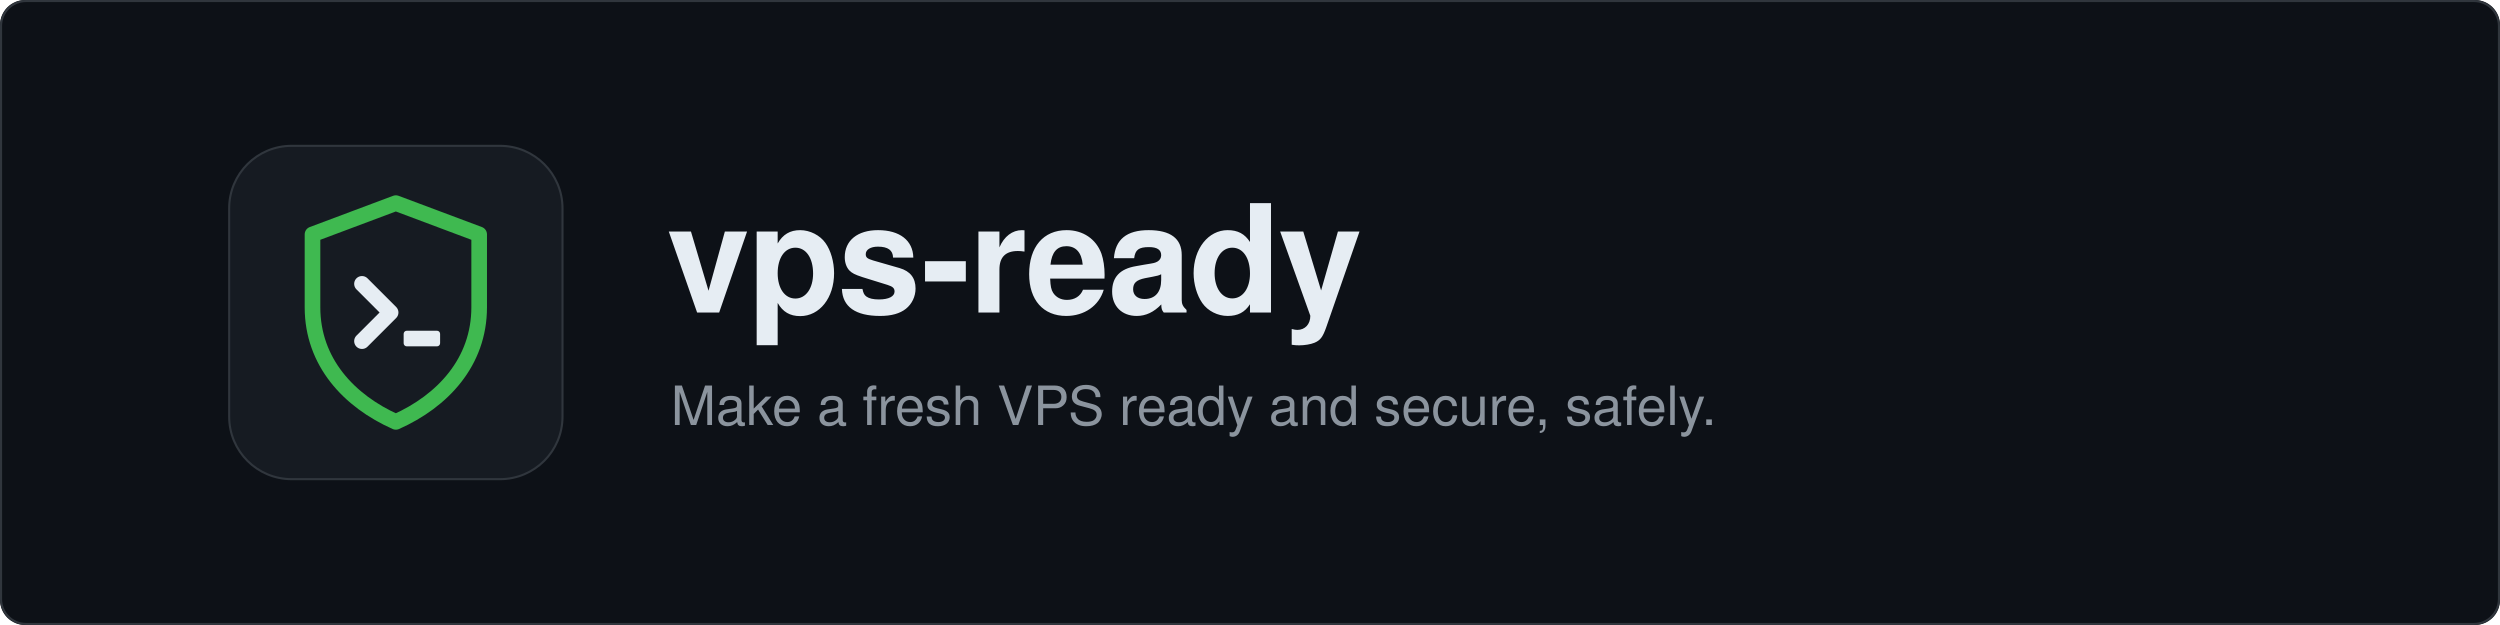
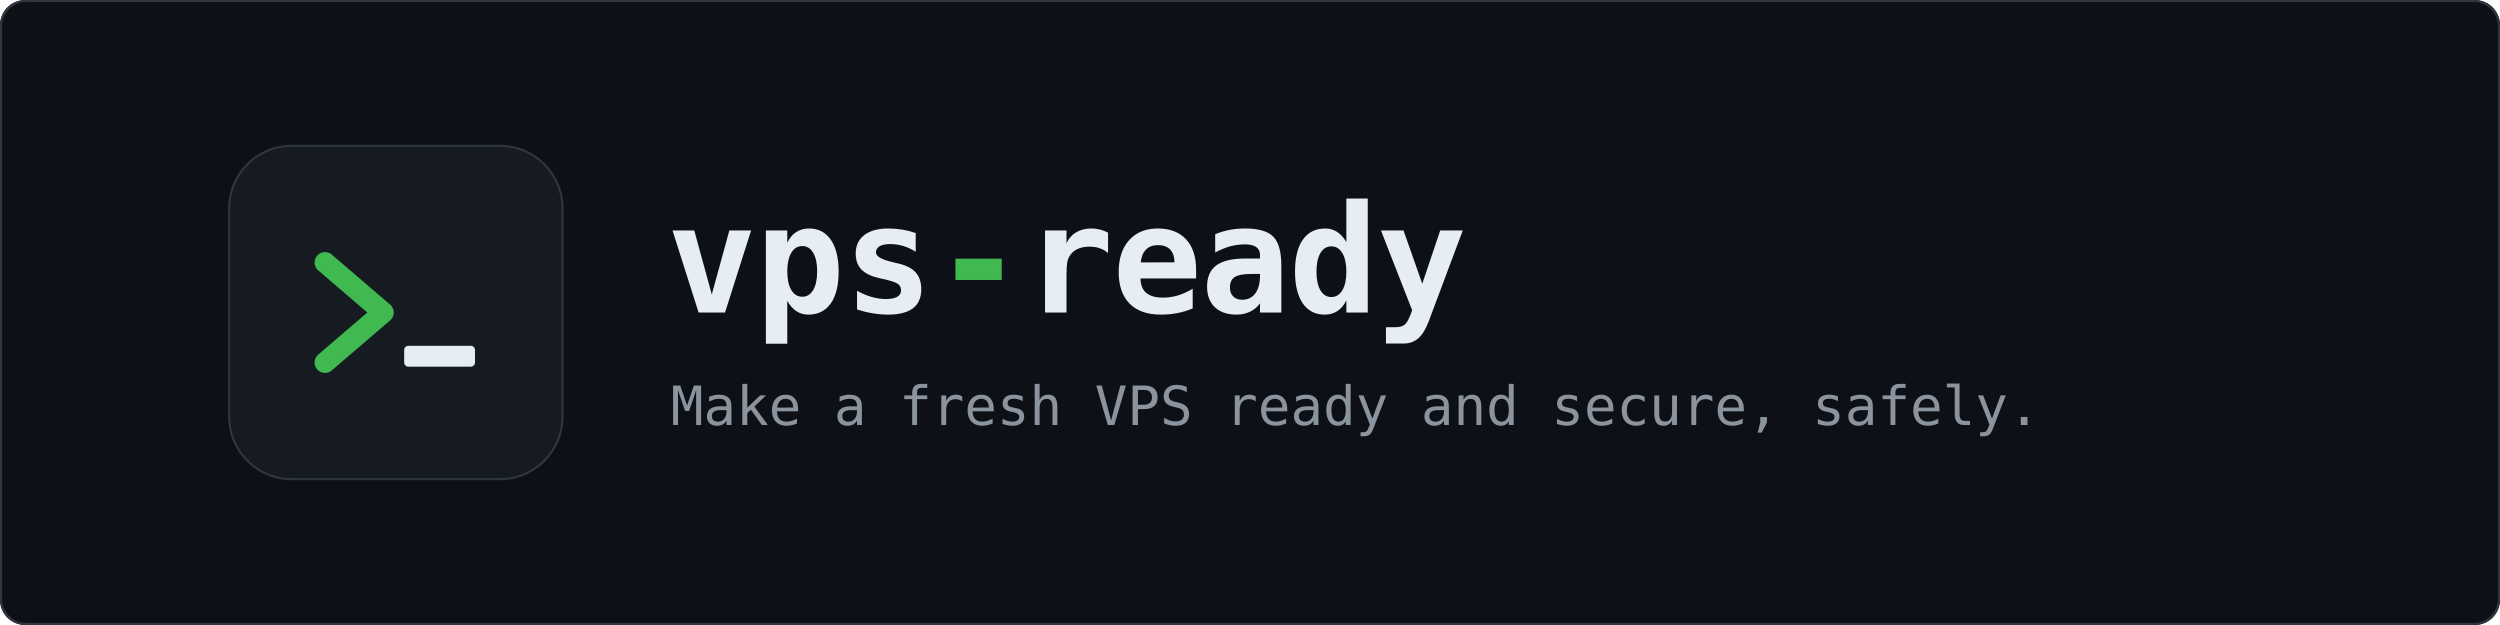
- <svg xmlns="http://www.w3.org/2000/svg" width="1200" height="300" viewBox="0 0 1200 300" role="img" aria-label="vps-ready: make a fresh VPS ready and secure, safely">
+ <svg xmlns="http://www.w3.org/2000/svg" width="1200" height="300" viewBox="0 0 1200 300">
  <rect width="1200" height="300" rx="12" fill="#0d1117" />
  <rect x="0.5" y="0.5" width="1199" height="299" rx="12" fill="none" stroke="#30363d" />
-   <g transform="translate(110 70)">
+   <g transform="translate(110 70) scale(1.0)">
    <rect width="160" height="160" rx="30" fill="#161b22" stroke="#30363d" />
-     <path d="M80 27.5 L120 42.5 V77.5 C120 103.75 102.5 122.5 80 132.5 C57.5 122.5 40 103.75 40 77.5 V42.5 Z" fill="none" stroke="#3fb950" stroke-width="7.5" stroke-linejoin="round" />
-     <path d="M63.75 66.25 L77.5 80 L63.75 93.75" fill="none" stroke="#e6edf3" stroke-width="7.5" stroke-linecap="round" stroke-linejoin="round" />
-     <rect x="83.75" y="88.75" width="17.5" height="7.5" rx="1.5" fill="#e6edf3" />
+     <path d="M46 56 L74 80 L46 104" fill="none" stroke="#3fb950" stroke-width="10" stroke-linecap="round" stroke-linejoin="round" />
+     <rect x="84" y="96" width="34" height="10" rx="2" fill="#e6edf3" />
  </g>
-   <g font-family="-apple-system, BlinkMacSystemFont, 'Segoe UI', Helvetica, Arial, sans-serif">
-     <text x="320" y="150" font-size="72" font-weight="600" fill="#e6edf3" letter-spacing="-1">vps-ready</text>
+   <g font-family="ui-monospace, SFMono-Regular, Menlo, Consolas, monospace">
+     <text x="320" y="150" font-size="72" font-weight="600" fill="#e6edf3" letter-spacing="-1">vps<tspan fill="#3fb950">-</tspan>ready</text>
    <text x="322" y="204" font-size="26" fill="#8b949e">Make a fresh VPS ready and secure, safely.</text>
  </g>
</svg>
